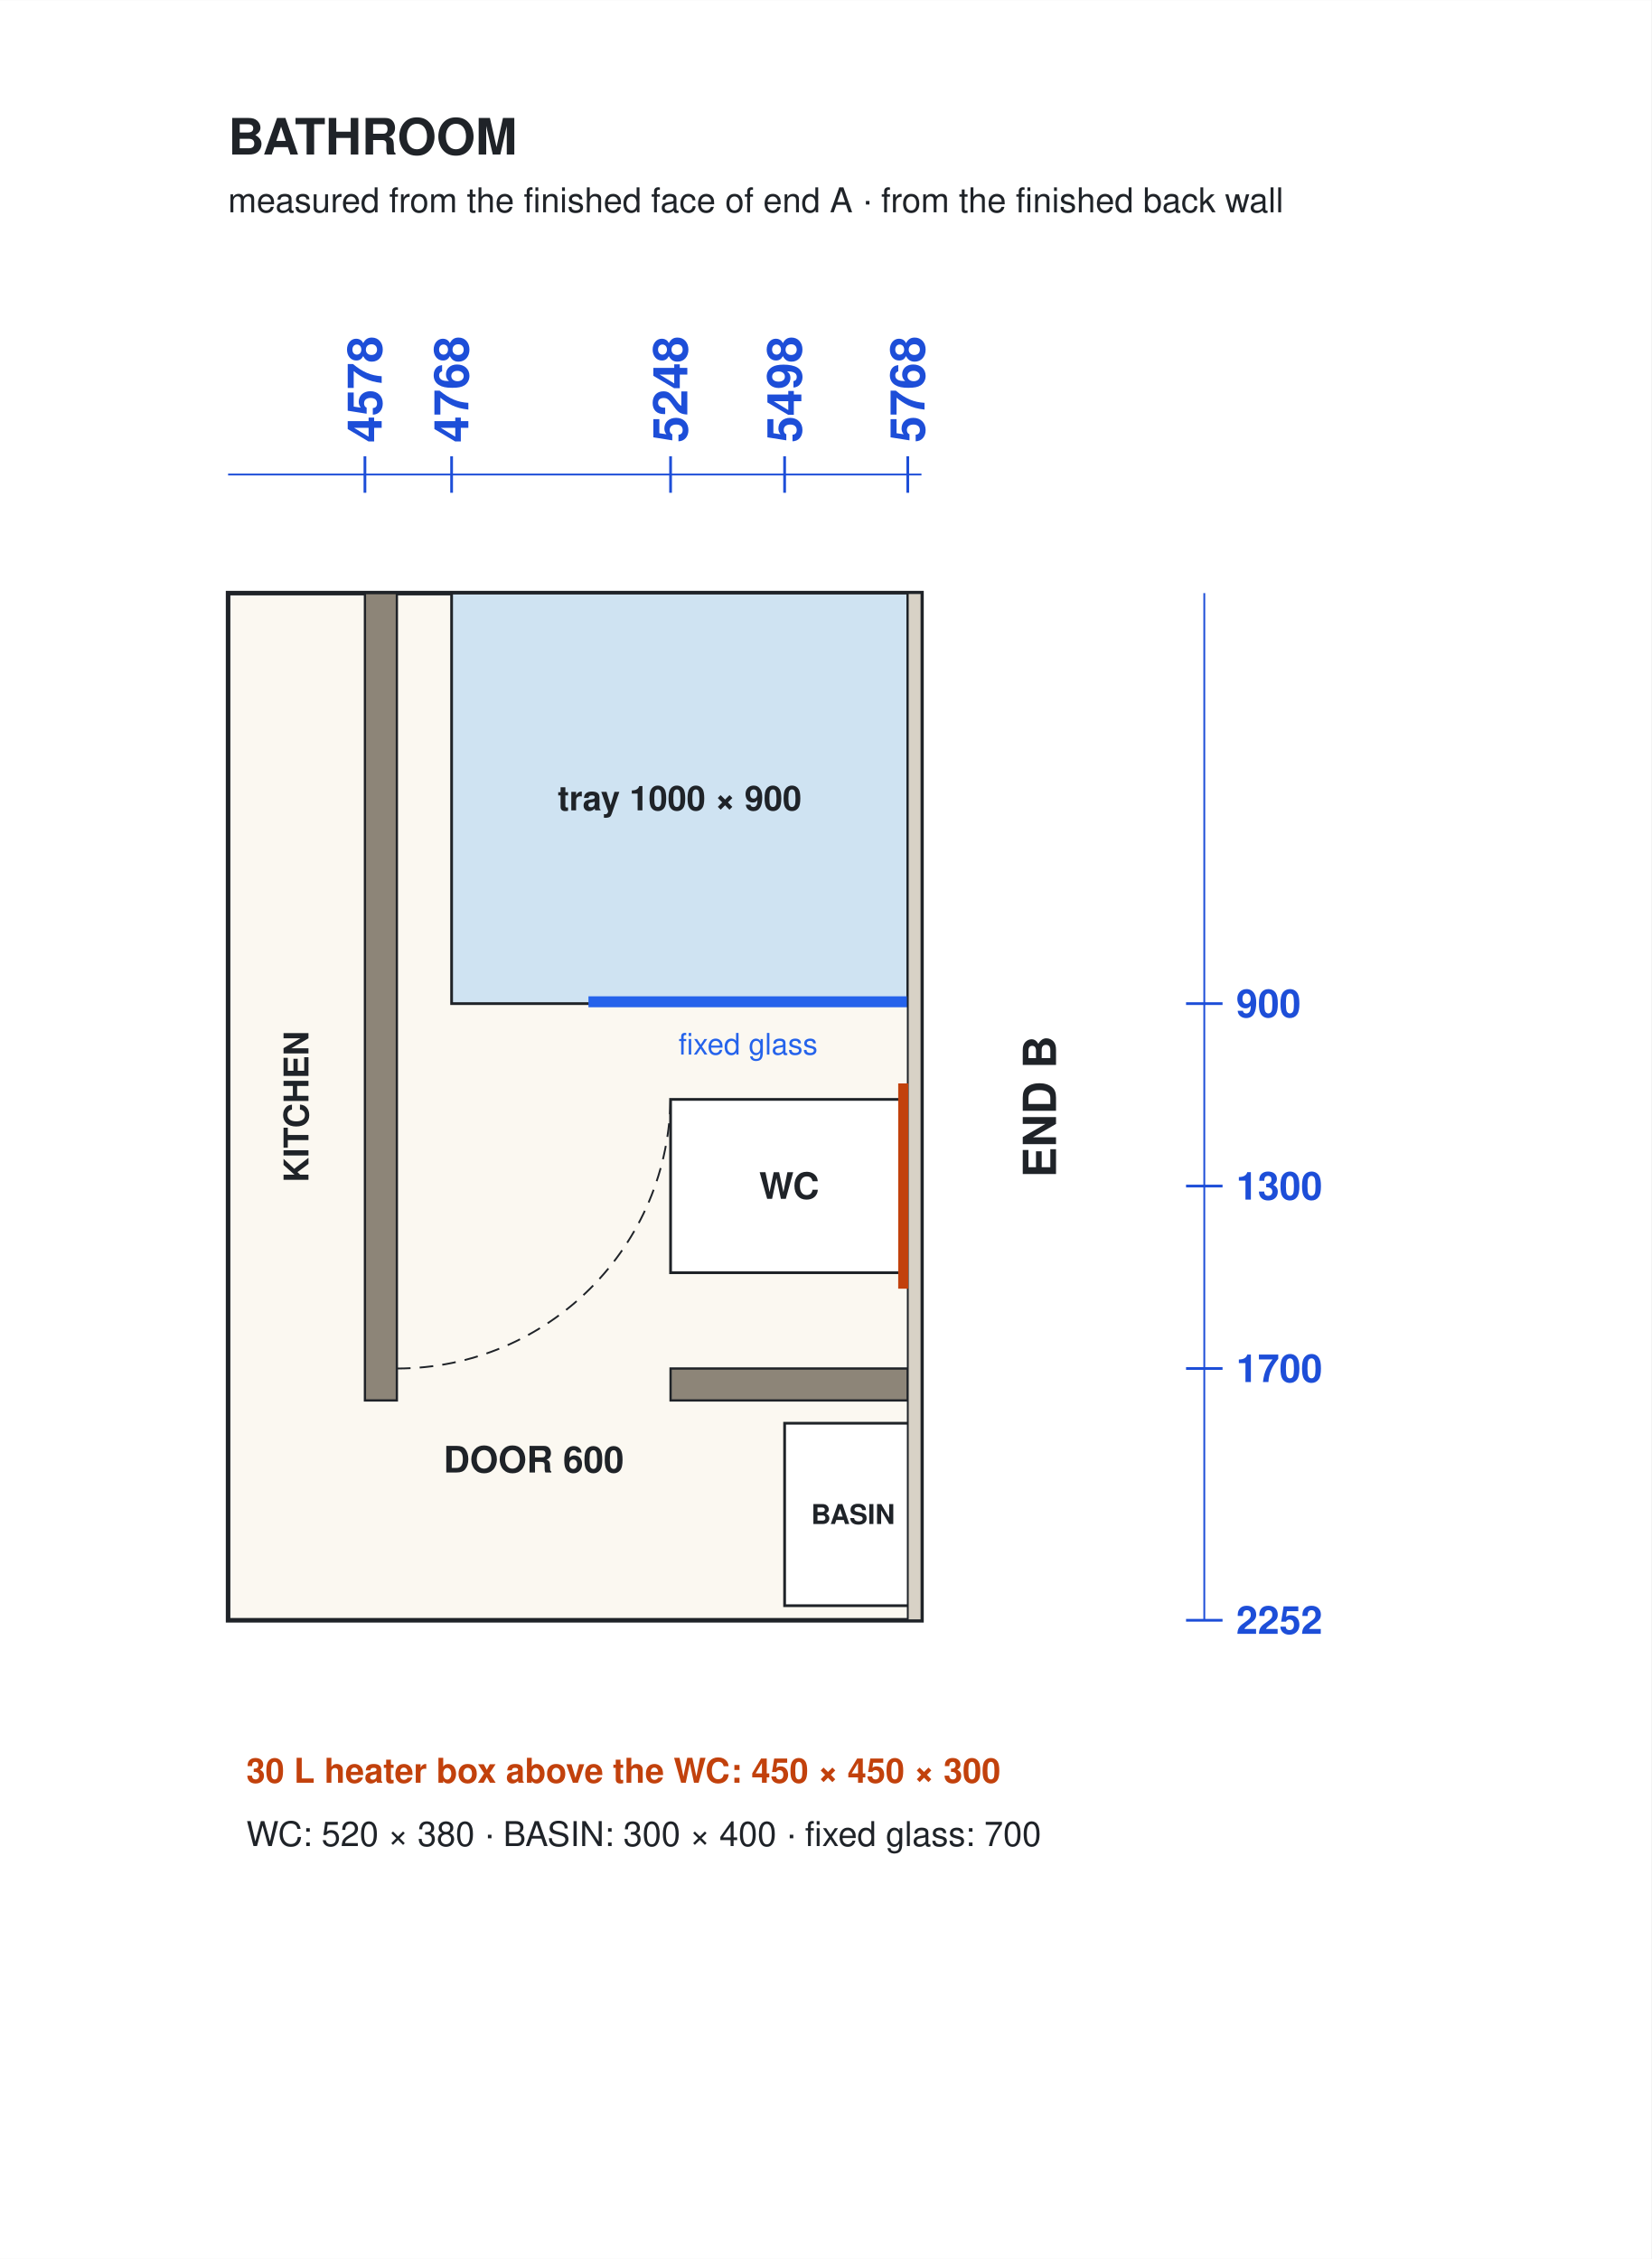
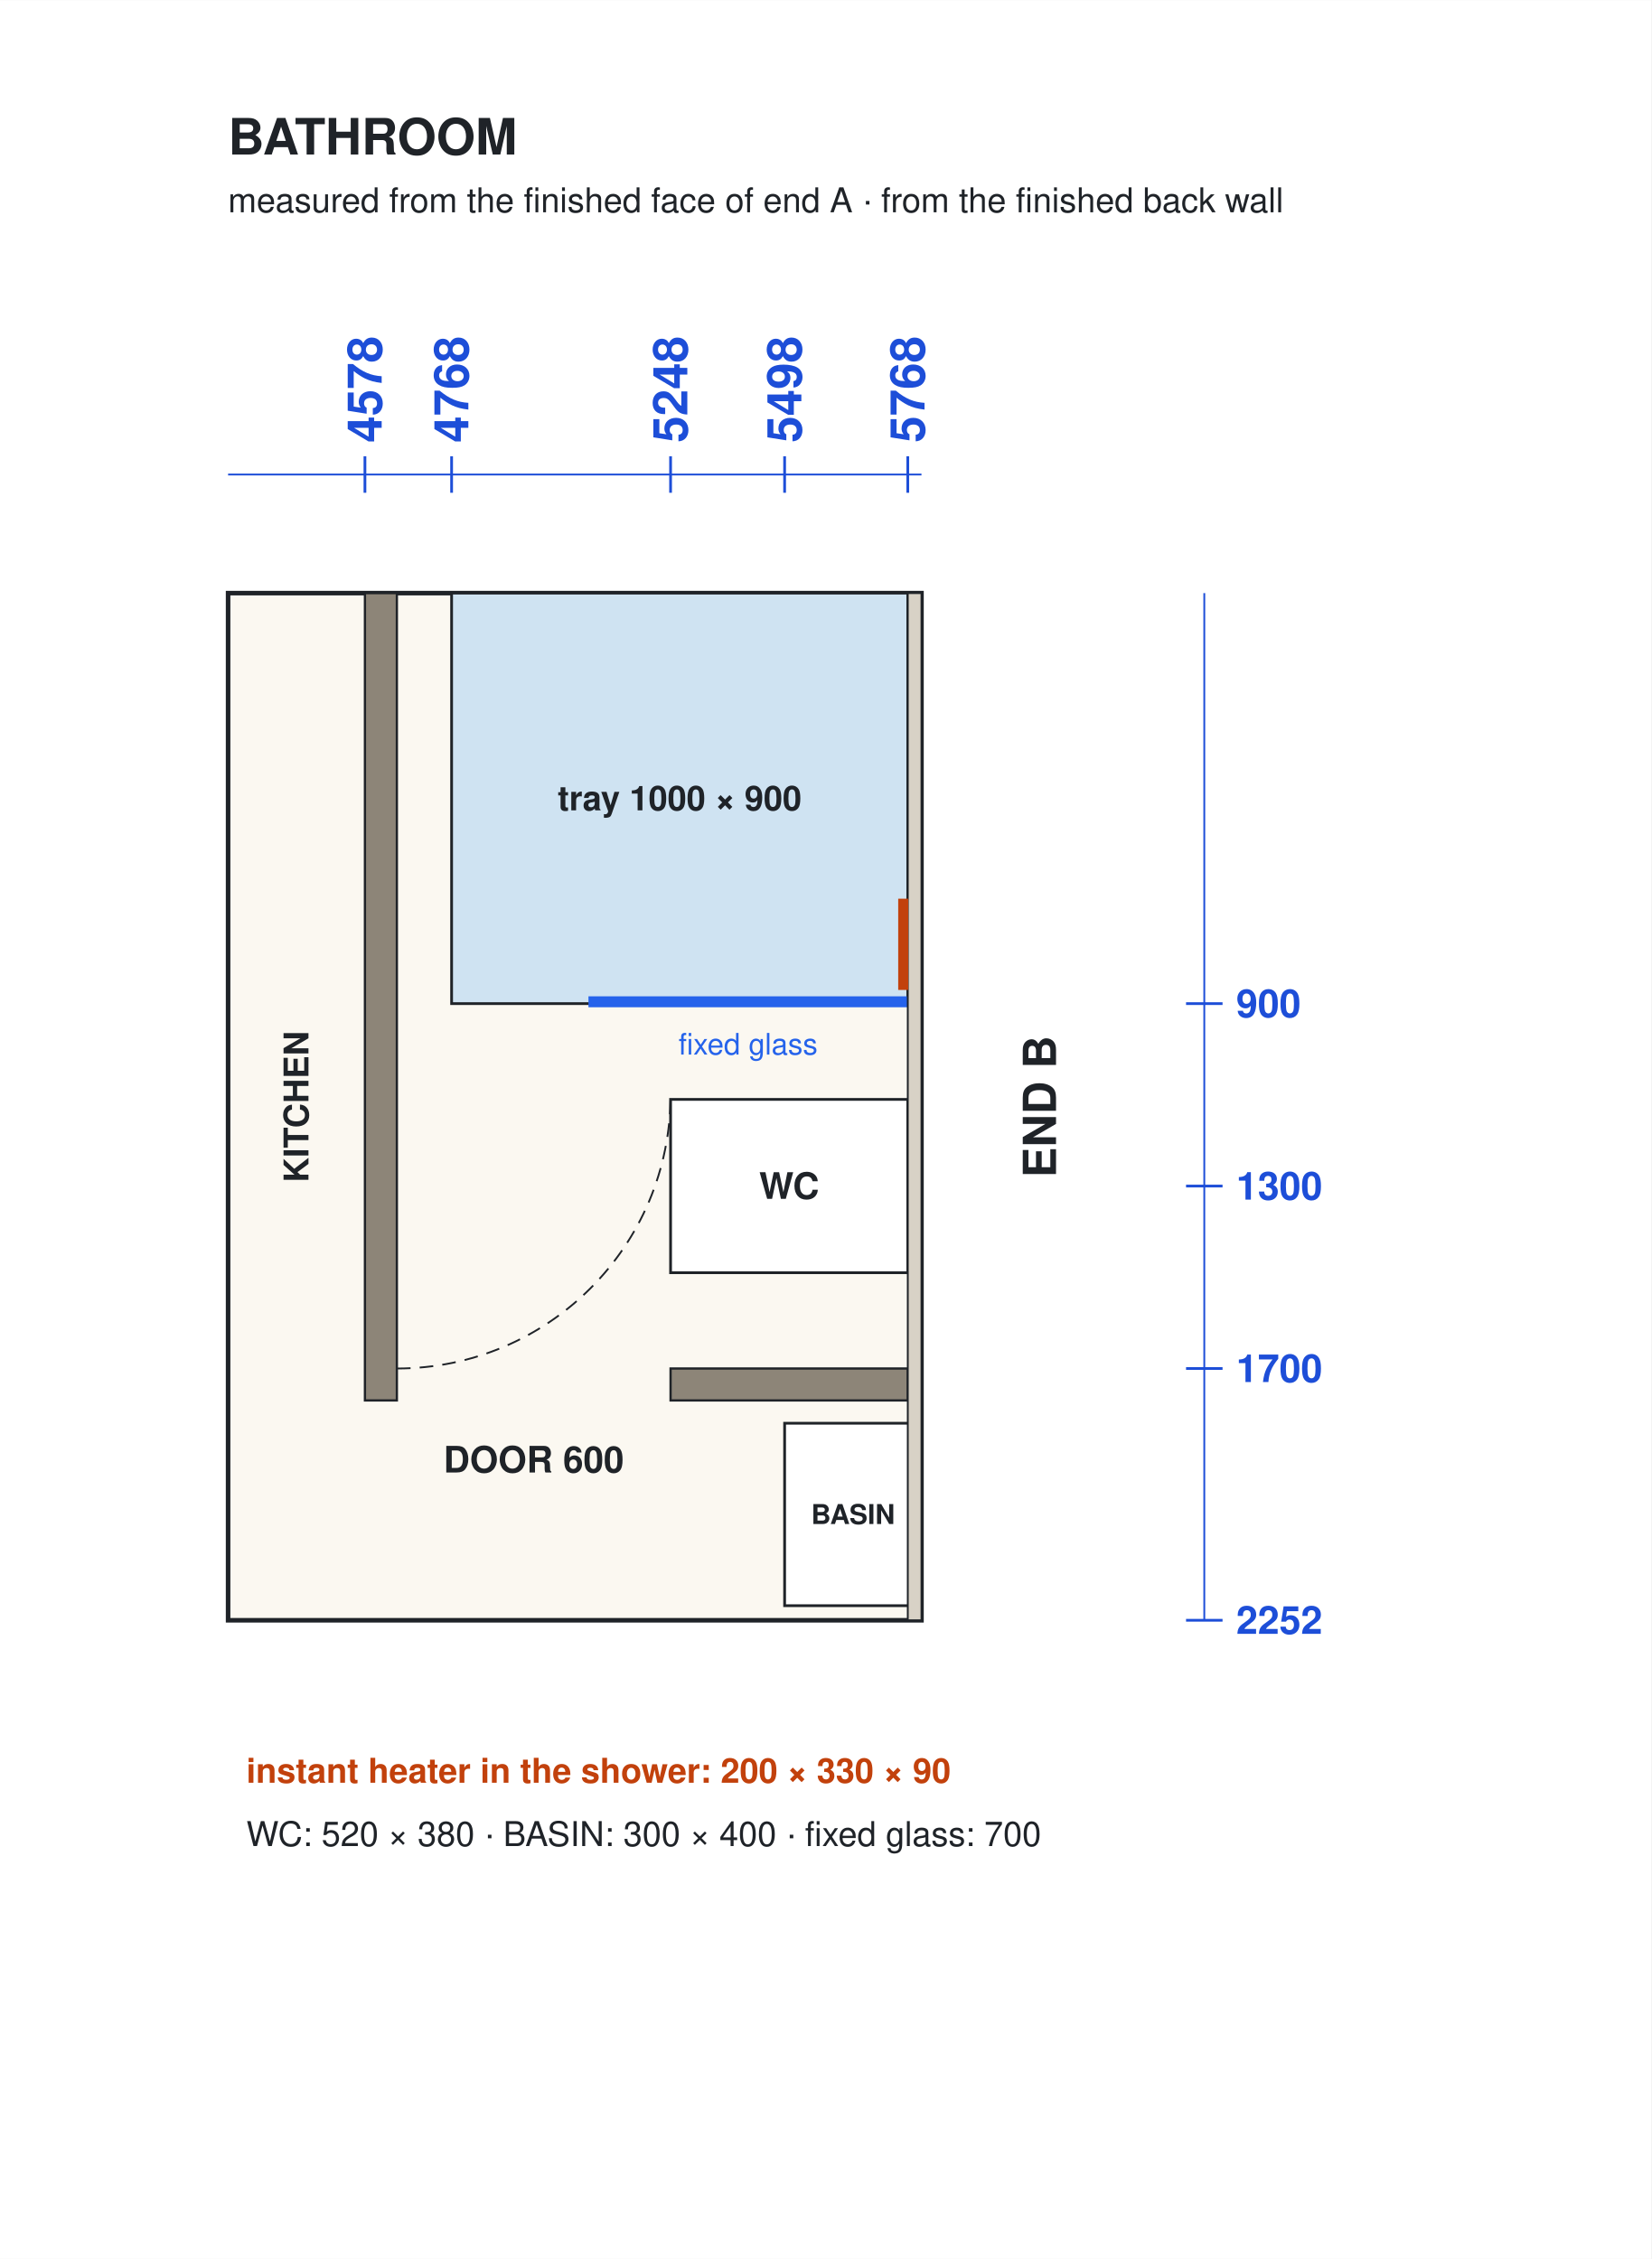
<svg xmlns="http://www.w3.org/2000/svg" viewBox="3778 -1300 3620 4952" width="603" height="825" font-family="Helvetica, Arial, sans-serif">
  <rect x="3778" y="-1300" width="3620" height="4952" fill="#ffffff" />
  <rect x="4278" y="0" width="1520" height="2252" fill="#fbf8f1" stroke="#1f2328" stroke-width="10" />
  <rect x="4578" y="0" width="70" height="1770" fill="#8d8578" stroke="#1f2328" stroke-width="5" />
  <rect x="4648" y="1700" width="0" height="70" fill="#8d8578" stroke="#1f2328" stroke-width="5" />
  <rect x="5248" y="1700" width="520" height="70" fill="#8d8578" stroke="#1f2328" stroke-width="5" />
  <path d="M 4648 1700 A 600 600 0 0 0 5248 1100" fill="none" stroke="#1f2328" stroke-width="4" stroke-dasharray="30 20" />
  <text x="4948" y="1900" font-size="80" font-weight="700" fill="#1f2328" text-anchor="middle" dominant-baseline="middle">DOOR 600</text>
  <rect x="4768" y="0" width="1000" height="900" fill="#cfe3f2" stroke="#1f2328" stroke-width="6" />
  <text x="5268" y="450" font-size="75" font-weight="700" fill="#1f2328" text-anchor="middle" dominant-baseline="middle">tray 1000 × 900</text>
  <rect x="5068" y="884" width="700" height="24" fill="#2563eb" stroke="none" stroke-width="0" />
  <text x="5418" y="990" font-size="65" font-weight="400" fill="#2563eb" text-anchor="middle" dominant-baseline="middle">fixed glass</text>
  <rect x="5248" y="1110" width="520" height="380" fill="#ffffff" stroke="#1f2328" stroke-width="6" />
  <text x="5508" y="1300" font-size="80" font-weight="700" fill="#1f2328" text-anchor="middle" dominant-baseline="middle">WC</text>
  <rect x="5498" y="1820" width="300" height="400" fill="#ffffff" stroke="#1f2328" stroke-width="6" />
  <text x="5648" y="2020" font-size="60" font-weight="700" fill="#1f2328" text-anchor="middle" dominant-baseline="middle">BASIN</text>
  <rect x="5768" y="0" width="30" height="2252" fill="#d8d2c6" stroke="#1f2328" stroke-width="4" />
-   <line x1="5758" y1="1075" x2="5758" y2="1525" stroke="#c2410c" stroke-width="22" />
-   <text x="4318" y="2582" font-size="75" font-weight="700" fill="#c2410c" text-anchor="start" dominant-baseline="middle">30 L heater box above the WC: 450 × 450 × 300</text>
+   <line x1="5758" y1="670" x2="5758" y2="870" stroke="#c2410c" stroke-width="22" />
+   <text x="4318" y="2582" font-size="75" font-weight="700" fill="#c2410c" text-anchor="start" dominant-baseline="middle">instant heater in the shower: 200 × 330 × 90</text>
  <text x="4318" y="2722" font-size="75" font-weight="400" fill="#1f2328" text-anchor="start" dominant-baseline="middle">WC: 520 × 380 · BASIN: 300 × 400 · fixed glass: 700</text>
  <text x="4428" y="1126" font-size="75" font-weight="700" fill="#1f2328" text-anchor="middle" dominant-baseline="middle" transform="rotate(-90 4428 1126)">KITCHEN</text>
  <text x="4278" y="-1000" font-size="110" font-weight="700" fill="#1f2328" text-anchor="start" dominant-baseline="middle">BATHROOM</text>
  <text x="6058" y="1126" font-size="100" font-weight="700" fill="#1f2328" text-anchor="middle" dominant-baseline="middle" transform="rotate(-90 6058 1126)">END B</text>
  <line x1="4278" y1="-260" x2="5798" y2="-260" stroke="#1d4ed8" stroke-width="4" />
  <line x1="4578" y1="-300" x2="4578" y2="-220" stroke="#1d4ed8" stroke-width="6" />
  <text x="4578" y="-330" font-size="105" font-weight="700" fill="#1d4ed8" text-anchor="start" dominant-baseline="middle" transform="rotate(-90 4578 -330)">4578</text>
  <line x1="4768" y1="-300" x2="4768" y2="-220" stroke="#1d4ed8" stroke-width="6" />
  <text x="4768" y="-330" font-size="105" font-weight="700" fill="#1d4ed8" text-anchor="start" dominant-baseline="middle" transform="rotate(-90 4768 -330)">4768</text>
  <line x1="5248" y1="-300" x2="5248" y2="-220" stroke="#1d4ed8" stroke-width="6" />
  <text x="5248" y="-330" font-size="105" font-weight="700" fill="#1d4ed8" text-anchor="start" dominant-baseline="middle" transform="rotate(-90 5248 -330)">5248</text>
  <line x1="5498" y1="-300" x2="5498" y2="-220" stroke="#1d4ed8" stroke-width="6" />
  <text x="5498" y="-330" font-size="105" font-weight="700" fill="#1d4ed8" text-anchor="start" dominant-baseline="middle" transform="rotate(-90 5498 -330)">5498</text>
  <line x1="5768" y1="-300" x2="5768" y2="-220" stroke="#1d4ed8" stroke-width="6" />
  <text x="5768" y="-330" font-size="105" font-weight="700" fill="#1d4ed8" text-anchor="start" dominant-baseline="middle" transform="rotate(-90 5768 -330)">5768</text>
  <line x1="6418" y1="0" x2="6418" y2="2252" stroke="#1d4ed8" stroke-width="4" />
  <line x1="6378" y1="900" x2="6458" y2="900" stroke="#1d4ed8" stroke-width="6" />
  <text x="6488" y="900" font-size="85" font-weight="700" fill="#1d4ed8" text-anchor="start" dominant-baseline="middle">900</text>
  <line x1="6378" y1="1300" x2="6458" y2="1300" stroke="#1d4ed8" stroke-width="6" />
  <text x="6488" y="1300" font-size="85" font-weight="700" fill="#1d4ed8" text-anchor="start" dominant-baseline="middle">1300</text>
  <line x1="6378" y1="1700" x2="6458" y2="1700" stroke="#1d4ed8" stroke-width="6" />
  <text x="6488" y="1700" font-size="85" font-weight="700" fill="#1d4ed8" text-anchor="start" dominant-baseline="middle">1700</text>
  <line x1="6378" y1="2252" x2="6458" y2="2252" stroke="#1d4ed8" stroke-width="6" />
  <text x="6488" y="2252" font-size="85" font-weight="700" fill="#1d4ed8" text-anchor="start" dominant-baseline="middle">2252</text>
  <text x="4278" y="-860" font-size="75" font-weight="400" fill="#1f2328" text-anchor="start" dominant-baseline="middle">measured from the finished face of end A · from the finished back wall</text>
</svg>
